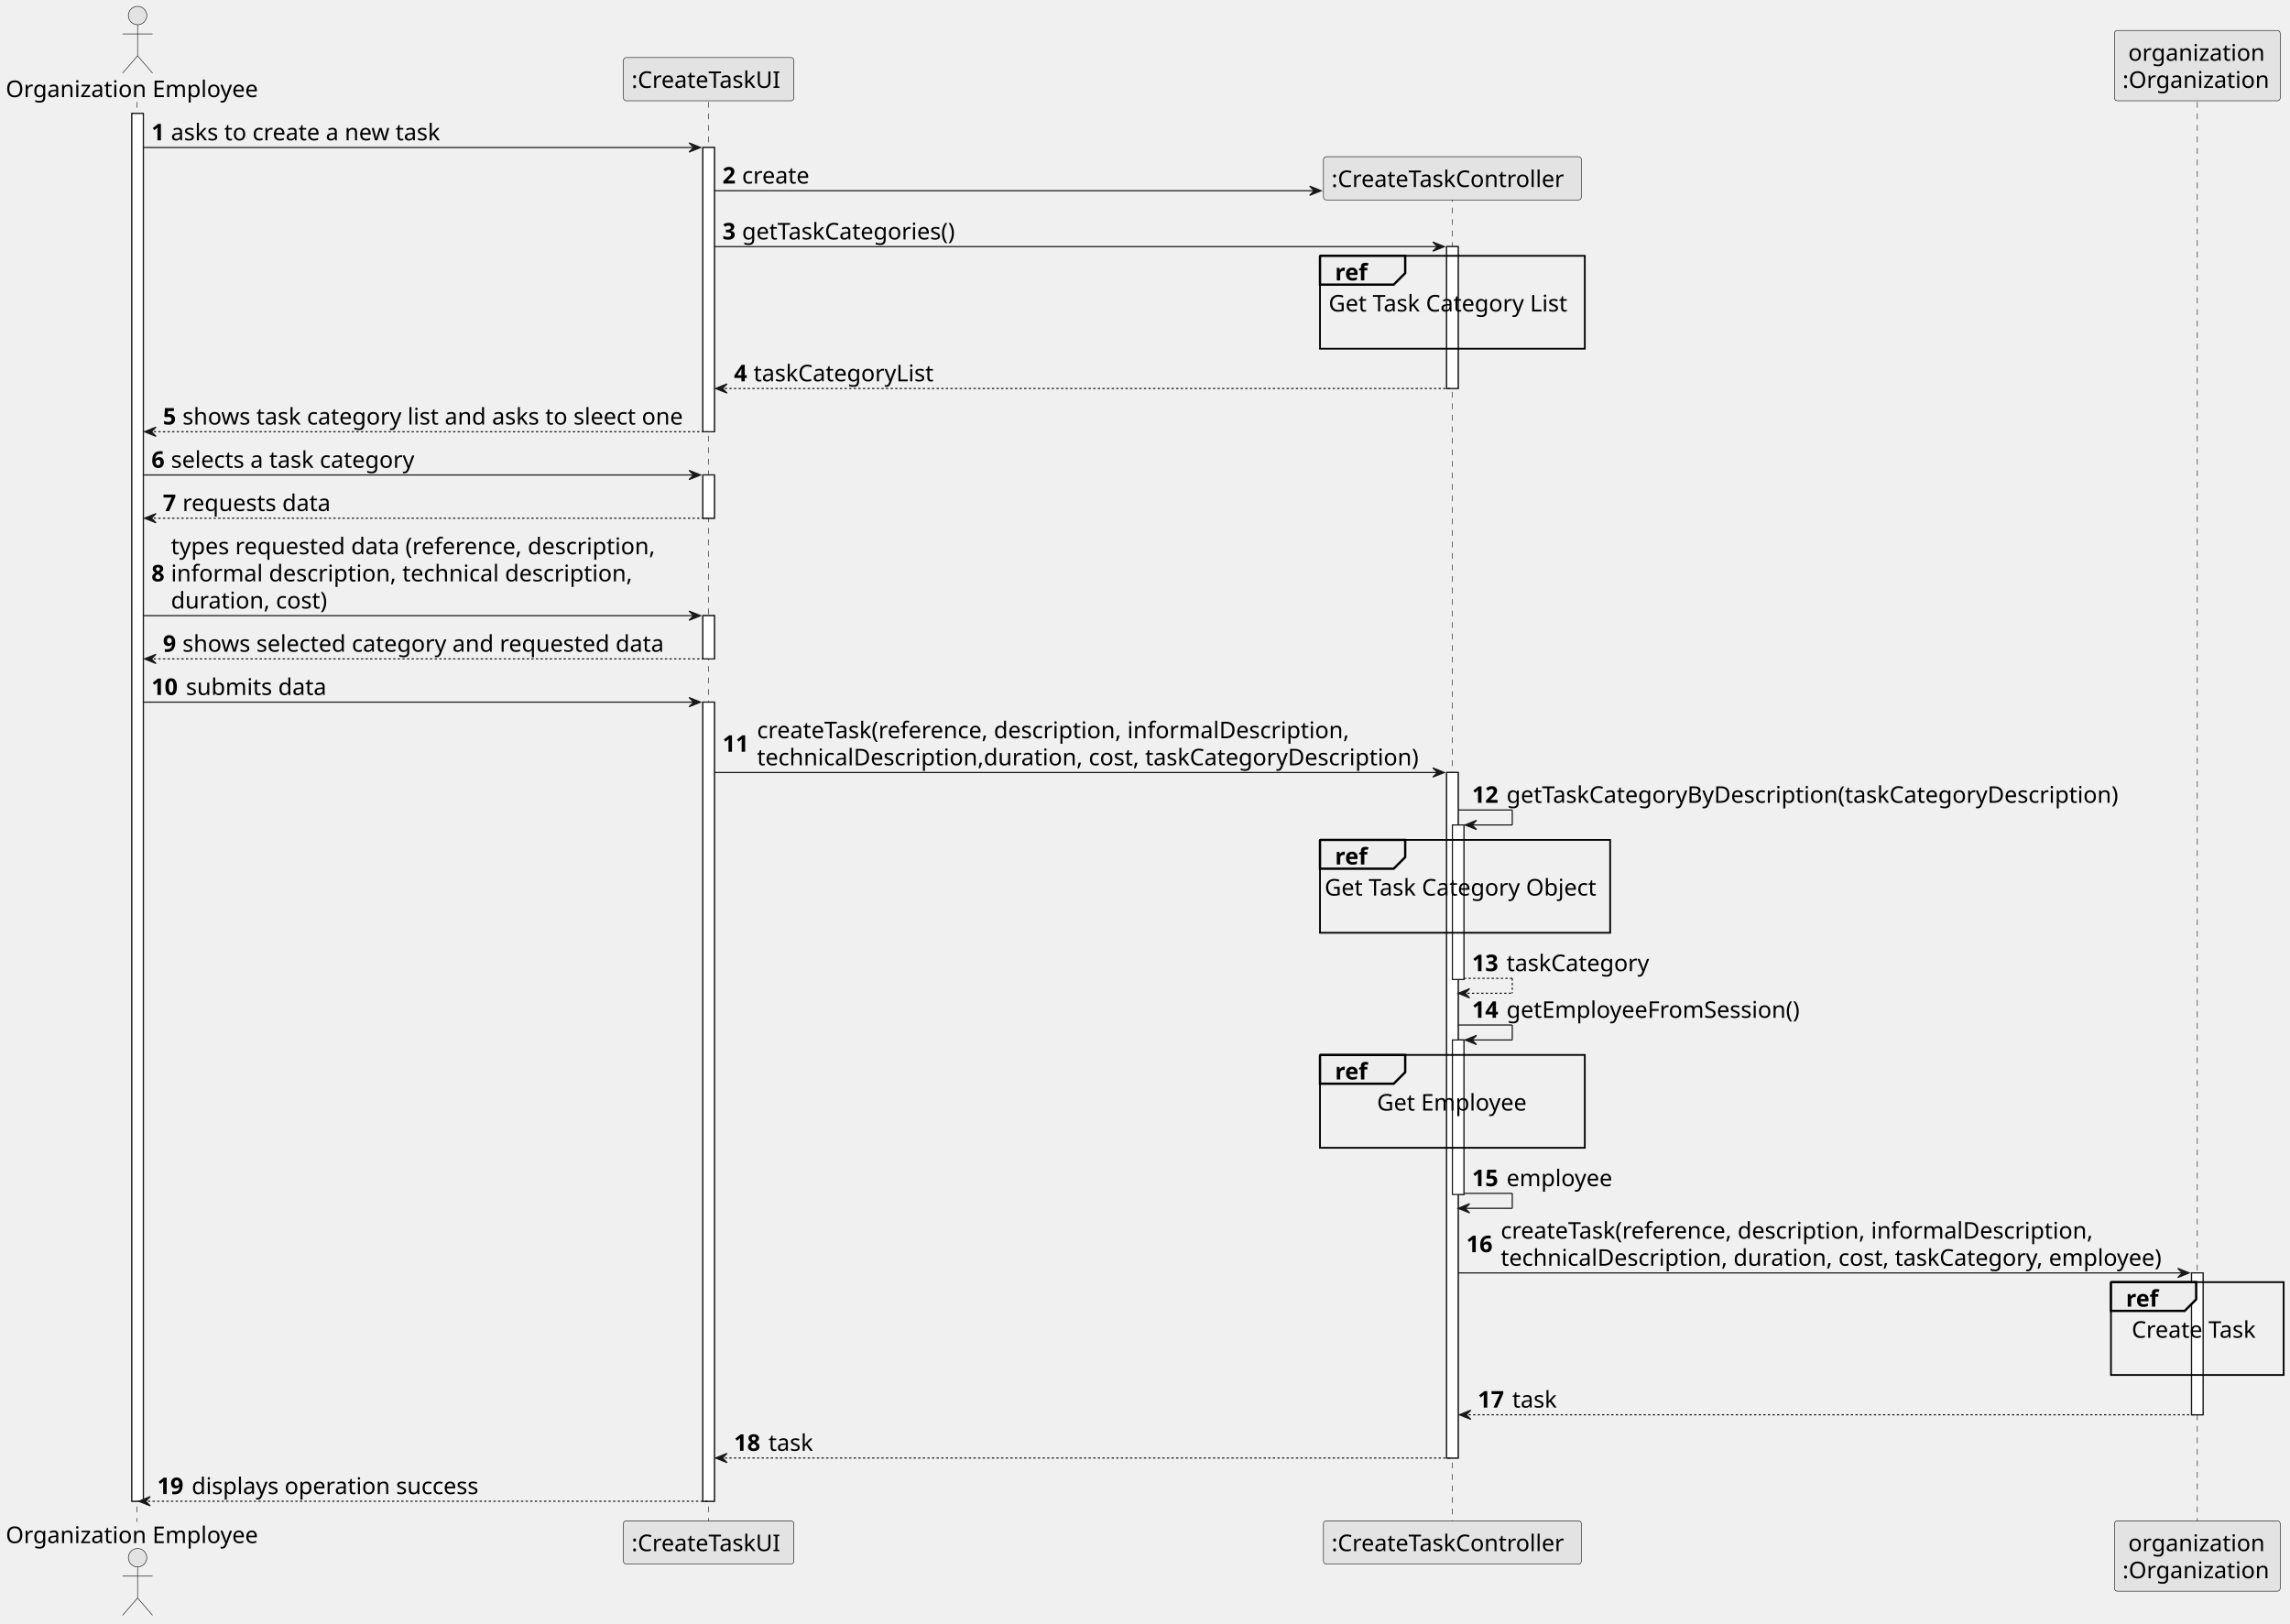
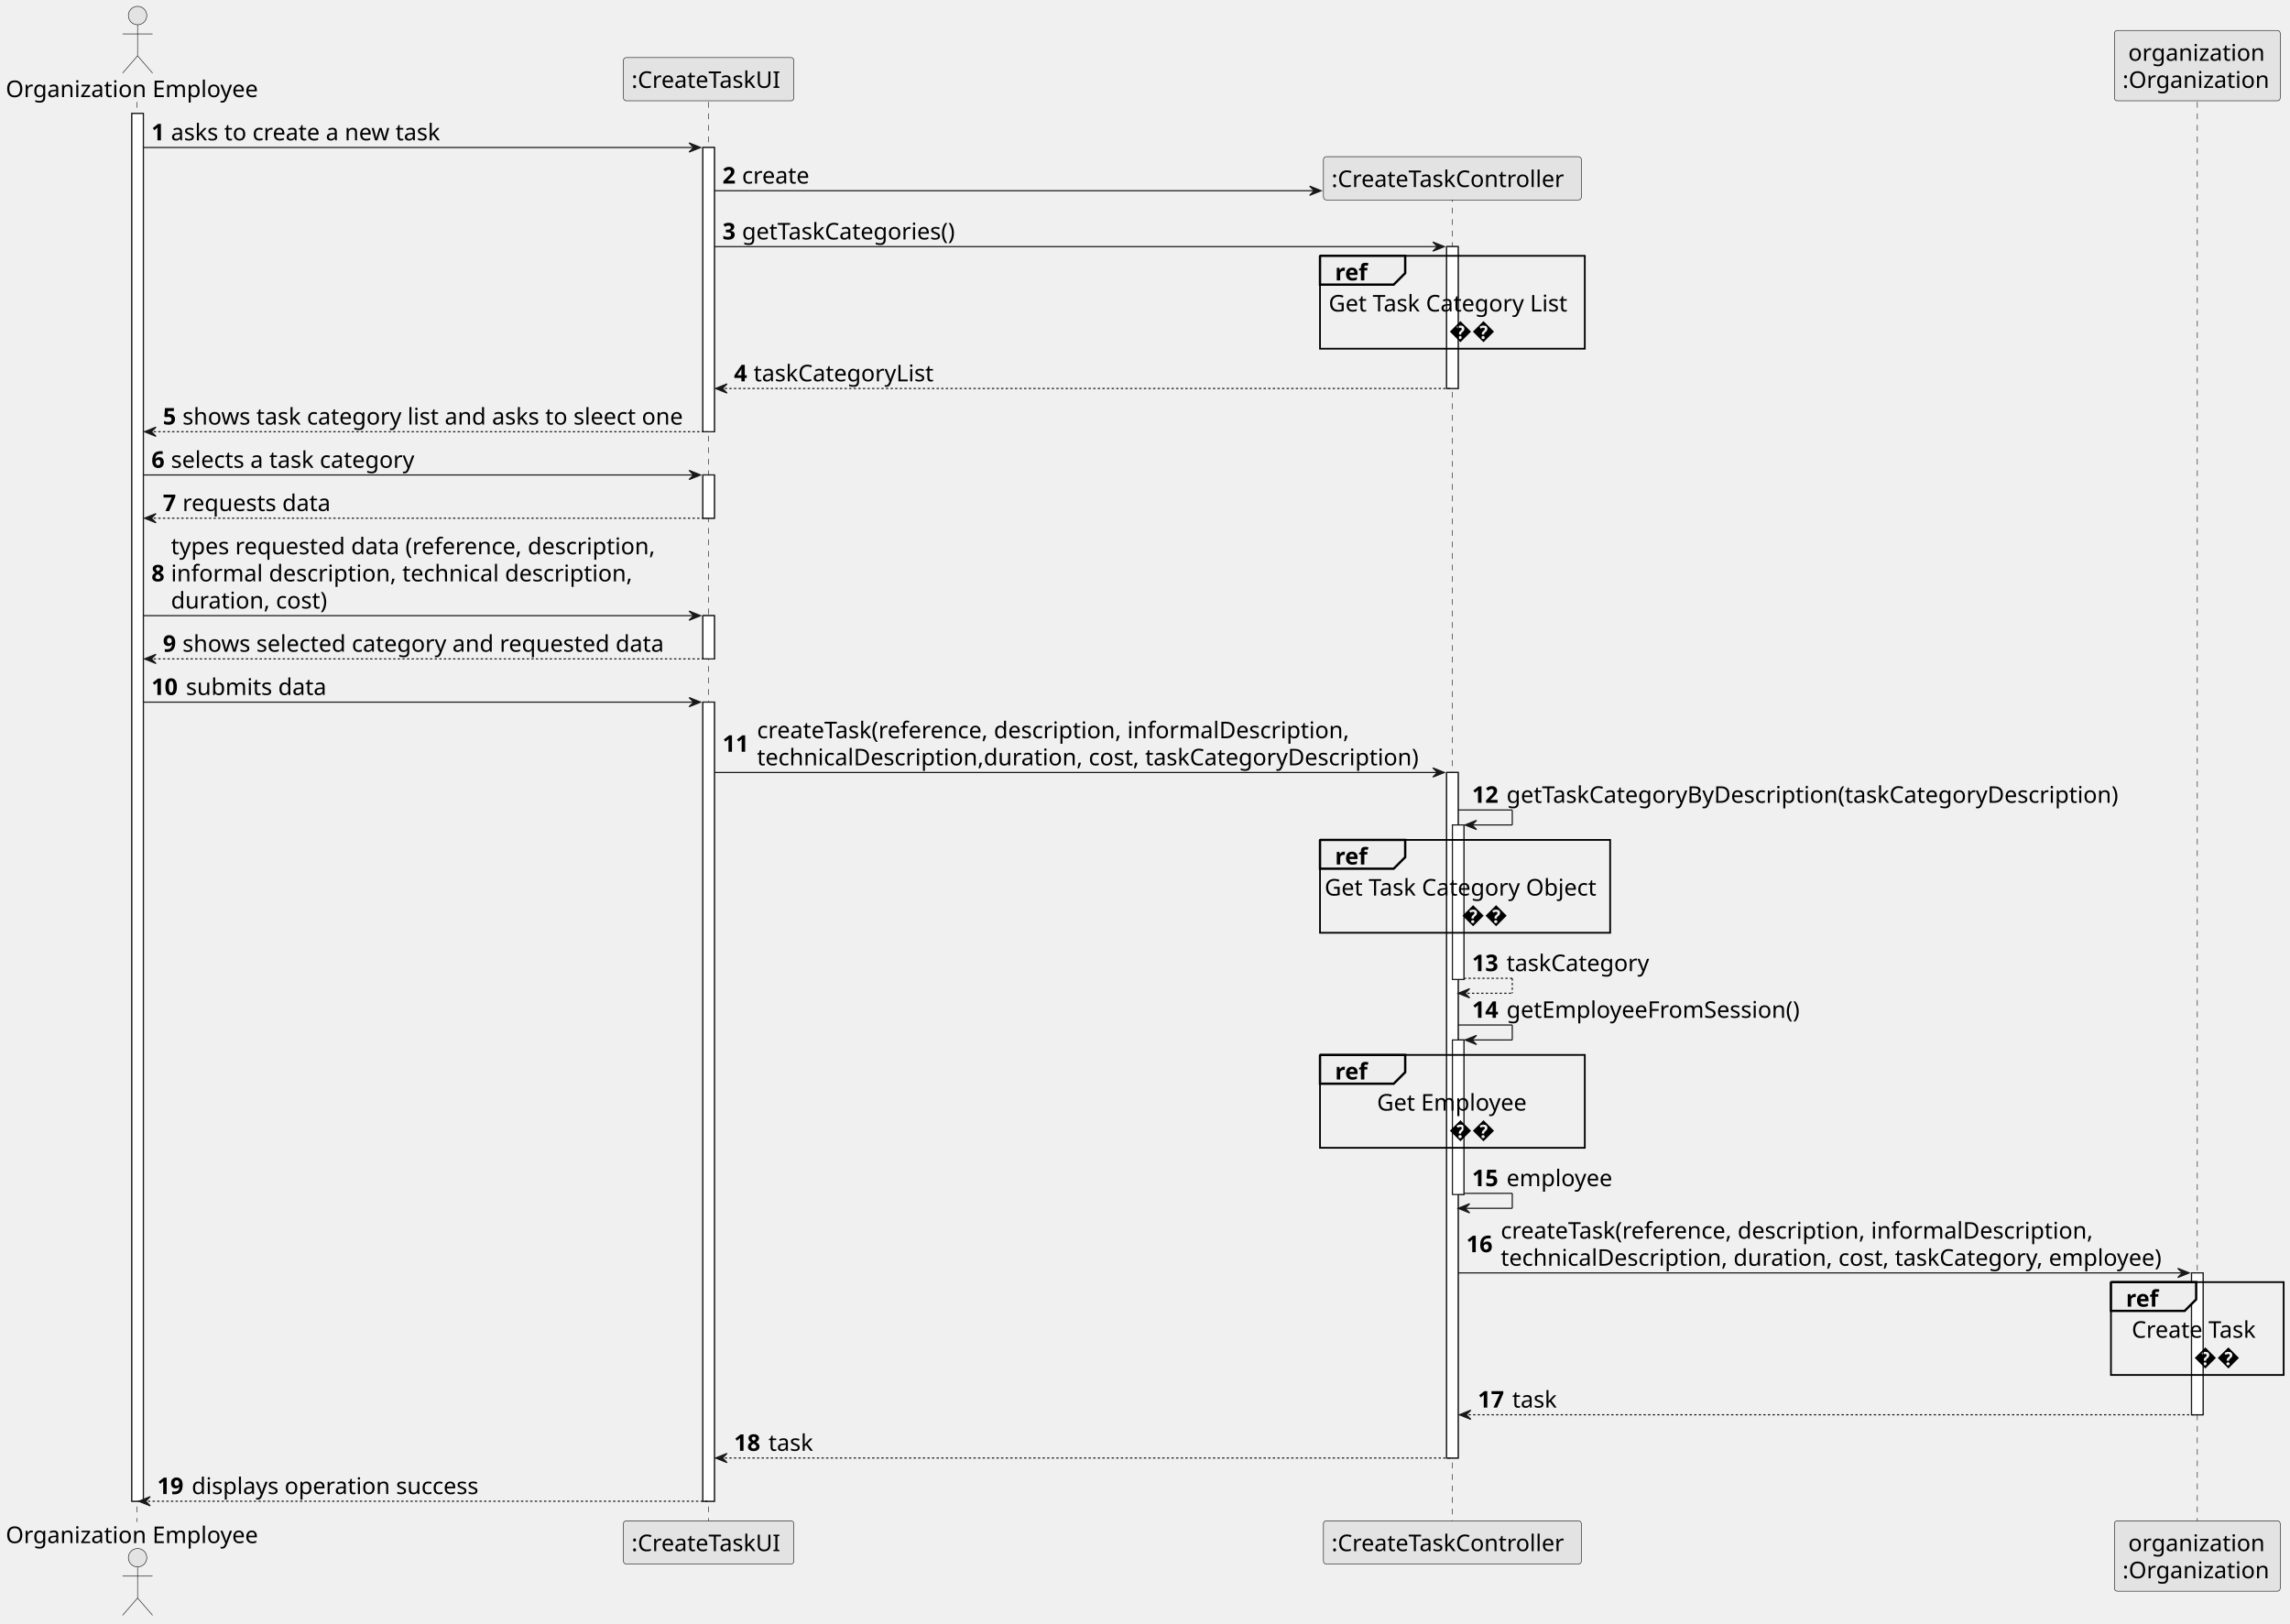
<svg xmlns="http://www.w3.org/2000/svg" contentStyleType="text/css" height="1410px" preserveAspectRatio="none" style="width:1989px;height:1410px;background:#FFFFFF;" version="1.1" viewBox="0 0 1989 1410" width="1989px" zoomAndPan="magnify">
  <defs />
  <g>
    <rect fill="#FFFFFF" height="1205.414" style="stroke:#181818;stroke-width:1.0;" width="10" x="114.5" y="98.555" />
    <rect fill="#FFFFFF" height="246.883" style="stroke:#181818;stroke-width:1.0;" width="10" x="610.5" y="128.109" />
    <rect fill="#FFFFFF" height="37.555" style="stroke:#181818;stroke-width:1.0;" width="10" x="610.5" y="412.547" />
    <rect fill="#FFFFFF" height="37.555" style="stroke:#181818;stroke-width:1.0;" width="10" x="610.5" y="534.766" />
    <rect fill="#FFFFFF" height="694.094" style="stroke:#181818;stroke-width:1.0;" width="10" x="610.5" y="609.875" />
    <rect fill="#FFFFFF" height="123.219" style="stroke:#181818;stroke-width:1.0;" width="10" x="1256.5" y="214.219" />
    <rect fill="#FFFFFF" height="595.43" style="stroke:#181818;stroke-width:1.0;" width="10" x="1256.5" y="670.984" />
    <rect fill="#FFFFFF" height="134.219" style="stroke:#181818;stroke-width:1.0;" width="10" x="1261.5" y="716.539" />
    <rect fill="#FFFFFF" height="134.219" style="stroke:#181818;stroke-width:1.0;" width="10" x="1261.5" y="903.312" />
    <rect fill="#FFFFFF" height="123.219" style="stroke:#181818;stroke-width:1.0;" width="10" x="1903.5" y="1105.641" />
    <line style="stroke:#181818;stroke-width:0.5;stroke-dasharray:5.0,5.0;" x1="119" x2="119" y1="88.555" y2="1321.969" />
    <line style="stroke:#181818;stroke-width:0.5;stroke-dasharray:5.0,5.0;" x1="615.5" x2="615.5" y1="88.555" y2="1321.969" />
    <line style="stroke:#181818;stroke-width:0.5;stroke-dasharray:5.0,5.0;" x1="1261.5" x2="1261.5" y1="170.387" y2="1321.969" />
    <line style="stroke:#181818;stroke-width:0.5;stroke-dasharray:5.0,5.0;" x1="1908.5" x2="1908.5" y1="88.555" y2="1321.969" />
    <text fill="#000000" font-family="sans-serif" font-size="20" lengthAdjust="spacing" textLength="223" x="5" y="84.336">Organization Employee</text>
    <ellipse cx="119.5" cy="13.5" fill="#E3E3E3" rx="8" ry="8" style="stroke:#181818;stroke-width:0.5;" />
    <path d="M119.5,21.5 L119.5,48.5 M106.5,29.5 L132.5,29.5 M119.5,48.5 L106.5,63.5 M119.5,48.5 L132.5,63.5 " fill="none" style="stroke:#181818;stroke-width:0.5;" />
    <text fill="#000000" font-family="sans-serif" font-size="20" lengthAdjust="spacing" textLength="223" x="5" y="1340.305">Organization Employee</text>
    <ellipse cx="119.5" cy="1353.023" fill="#E3E3E3" rx="8" ry="8" style="stroke:#181818;stroke-width:0.5;" />
    <path d="M119.5,1361.023 L119.5,1388.023 M106.5,1369.023 L132.5,1369.023 M119.5,1388.023 L106.5,1403.023 M119.5,1388.023 L132.5,1403.023 " fill="none" style="stroke:#181818;stroke-width:0.5;" />
    <rect fill="#E3E3E3" height="37.555" rx="2.5" ry="2.5" style="stroke:#181818;stroke-width:0.5;" width="148" x="541.5" y="50" />
    <text fill="#000000" font-family="sans-serif" font-size="20" lengthAdjust="spacing" textLength="134" x="548.5" y="76.336">:CreateTaskUI</text>
    <rect fill="#E3E3E3" height="37.555" rx="2.5" ry="2.5" style="stroke:#181818;stroke-width:0.5;" width="148" x="541.5" y="1320.969" />
    <text fill="#000000" font-family="sans-serif" font-size="20" lengthAdjust="spacing" textLength="134" x="548.5" y="1347.305">:CreateTaskUI</text>
    <rect fill="#E3E3E3" height="37.555" rx="2.5" ry="2.5" style="stroke:#181818;stroke-width:0.5;" width="224" x="1149.5" y="1320.969" />
    <text fill="#000000" font-family="sans-serif" font-size="20" lengthAdjust="spacing" textLength="210" x="1156.5" y="1347.305">:CreateTaskController</text>
    <rect fill="#E3E3E3" height="61.109" rx="2.5" ry="2.5" style="stroke:#181818;stroke-width:0.5;" width="144" x="1836.5" y="26.445" />
    <text fill="#000000" font-family="sans-serif" font-size="20" lengthAdjust="spacing" textLength="120" x="1848.5" y="52.781">organization</text>
    <text fill="#000000" font-family="sans-serif" font-size="20" lengthAdjust="spacing" textLength="130" x="1843.5" y="76.336">:Organization</text>
    <rect fill="#E3E3E3" height="61.109" rx="2.5" ry="2.5" style="stroke:#181818;stroke-width:0.5;" width="144" x="1836.5" y="1320.969" />
    <text fill="#000000" font-family="sans-serif" font-size="20" lengthAdjust="spacing" textLength="120" x="1848.5" y="1347.305">organization</text>
    <text fill="#000000" font-family="sans-serif" font-size="20" lengthAdjust="spacing" textLength="130" x="1843.5" y="1370.859">:Organization</text>
    <rect fill="#FFFFFF" height="1205.414" style="stroke:#181818;stroke-width:1.0;" width="10" x="114.5" y="98.555" />
    <rect fill="#FFFFFF" height="246.883" style="stroke:#181818;stroke-width:1.0;" width="10" x="610.5" y="128.109" />
    <rect fill="#FFFFFF" height="37.555" style="stroke:#181818;stroke-width:1.0;" width="10" x="610.5" y="412.547" />
    <rect fill="#FFFFFF" height="37.555" style="stroke:#181818;stroke-width:1.0;" width="10" x="610.5" y="534.766" />
    <rect fill="#FFFFFF" height="694.094" style="stroke:#181818;stroke-width:1.0;" width="10" x="610.5" y="609.875" />
    <rect fill="#FFFFFF" height="123.219" style="stroke:#181818;stroke-width:1.0;" width="10" x="1256.5" y="214.219" />
    <rect fill="#FFFFFF" height="595.43" style="stroke:#181818;stroke-width:1.0;" width="10" x="1256.5" y="670.984" />
    <rect fill="#FFFFFF" height="134.219" style="stroke:#181818;stroke-width:1.0;" width="10" x="1261.5" y="716.539" />
    <rect fill="#FFFFFF" height="134.219" style="stroke:#181818;stroke-width:1.0;" width="10" x="1261.5" y="903.312" />
    <rect fill="#FFFFFF" height="123.219" style="stroke:#181818;stroke-width:1.0;" width="10" x="1903.5" y="1105.641" />
    <polygon fill="#181818" points="598.5,124.109,608.5,128.109,598.5,132.109,602.5,128.109" style="stroke:#181818;stroke-width:1.0;" />
    <line style="stroke:#181818;stroke-width:1.0;" x1="124.5" x2="604.5" y1="128.109" y2="128.109" />
    <text fill="#000000" font-family="sans-serif" font-size="20" font-weight="bold" lengthAdjust="spacing" textLength="13" x="131.5" y="121.891">1</text>
    <text fill="#000000" font-family="sans-serif" font-size="20" lengthAdjust="spacing" textLength="239" x="148.5" y="121.891">asks to create a new task</text>
    <polygon fill="#181818" points="1137.5,161.664,1147.5,165.664,1137.5,169.664,1141.5,165.664" style="stroke:#181818;stroke-width:1.0;" />
    <line style="stroke:#181818;stroke-width:1.0;" x1="620.5" x2="1143.5" y1="165.664" y2="165.664" />
    <text fill="#000000" font-family="sans-serif" font-size="20" font-weight="bold" lengthAdjust="spacing" textLength="13" x="627.5" y="159.445">2</text>
    <text fill="#000000" font-family="sans-serif" font-size="20" lengthAdjust="spacing" textLength="58" x="644.5" y="159.445">create</text>
    <rect fill="#E3E3E3" height="37.555" rx="2.5" ry="2.5" style="stroke:#181818;stroke-width:0.5;" width="224" x="1149.5" y="136.109" />
    <text fill="#000000" font-family="sans-serif" font-size="20" lengthAdjust="spacing" textLength="210" x="1156.5" y="162.445">:CreateTaskController</text>
    <polygon fill="#181818" points="1244.5,210.219,1254.5,214.219,1244.5,218.219,1248.5,214.219" style="stroke:#181818;stroke-width:1.0;" />
    <line style="stroke:#181818;stroke-width:1.0;" x1="620.5" x2="1250.5" y1="214.219" y2="214.219" />
    <text fill="#000000" font-family="sans-serif" font-size="20" font-weight="bold" lengthAdjust="spacing" textLength="13" x="627.5" y="208">3</text>
    <text fill="#000000" font-family="sans-serif" font-size="20" lengthAdjust="spacing" textLength="192" x="644.5" y="208">getTaskCategories()</text>
    <rect fill="none" height="80.664" style="stroke:#000000;stroke-width:1.5;" width="230" x="1146.5" y="222.219" />
    <path d="M1146.5,222.219 L1220.5,222.219 L1220.5,237.219 L1210.5,247.219 L1146.5,247.219 L1146.5,222.219 " fill="#EEEEEE" style="stroke:#000000;stroke-width:2.0;" />
    <text fill="#000000" font-family="sans-serif" font-size="20" font-weight="bold" lengthAdjust="spacing" textLength="29" x="1159.5" y="243.555">ref</text>
    <text fill="#000000" font-family="sans-serif" font-size="20" lengthAdjust="spacing" textLength="215" x="1154" y="270.555">Get Task Category List</text>
-     <text fill="#000000" font-family="sans-serif" font-size="20" lengthAdjust="spacing" textLength="6" x="1258.5" y="294.109"> </text>
+     <text fill="#000000" font-family="sans-serif" font-size="20" lengthAdjust="spacing" textLength="6" x="1258.5" y="294.109">��</text>
    <polygon fill="#181818" points="631.5,333.438,621.5,337.438,631.5,341.438,627.5,337.438" style="stroke:#181818;stroke-width:1.0;" />
    <line style="stroke:#181818;stroke-width:1.0;stroke-dasharray:2.0,2.0;" x1="625.5" x2="1260.5" y1="337.438" y2="337.438" />
    <text fill="#000000" font-family="sans-serif" font-size="20" font-weight="bold" lengthAdjust="spacing" textLength="13" x="637.5" y="331.219">4</text>
    <text fill="#000000" font-family="sans-serif" font-size="20" lengthAdjust="spacing" textLength="159" x="654.5" y="331.219">taskCategoryList</text>
    <polygon fill="#181818" points="135.5,370.992,125.5,374.992,135.5,378.992,131.5,374.992" style="stroke:#181818;stroke-width:1.0;" />
    <line style="stroke:#181818;stroke-width:1.0;stroke-dasharray:2.0,2.0;" x1="129.5" x2="614.5" y1="374.992" y2="374.992" />
    <text fill="#000000" font-family="sans-serif" font-size="20" font-weight="bold" lengthAdjust="spacing" textLength="13" x="141.5" y="368.773">5</text>
    <text fill="#000000" font-family="sans-serif" font-size="20" lengthAdjust="spacing" textLength="445" x="158.5" y="368.773">shows task category list and asks to sleect one</text>
    <polygon fill="#181818" points="598.5,408.547,608.5,412.547,598.5,416.547,602.5,412.547" style="stroke:#181818;stroke-width:1.0;" />
    <line style="stroke:#181818;stroke-width:1.0;" x1="124.5" x2="604.5" y1="412.547" y2="412.547" />
    <text fill="#000000" font-family="sans-serif" font-size="20" font-weight="bold" lengthAdjust="spacing" textLength="13" x="131.5" y="406.328">6</text>
    <text fill="#000000" font-family="sans-serif" font-size="20" lengthAdjust="spacing" textLength="215" x="148.5" y="406.328">selects a task category</text>
    <polygon fill="#181818" points="135.5,446.102,125.5,450.102,135.5,454.102,131.5,450.102" style="stroke:#181818;stroke-width:1.0;" />
    <line style="stroke:#181818;stroke-width:1.0;stroke-dasharray:2.0,2.0;" x1="129.5" x2="614.5" y1="450.102" y2="450.102" />
    <text fill="#000000" font-family="sans-serif" font-size="20" font-weight="bold" lengthAdjust="spacing" textLength="13" x="141.5" y="443.883">7</text>
    <text fill="#000000" font-family="sans-serif" font-size="20" lengthAdjust="spacing" textLength="130" x="158.5" y="443.883">requests data</text>
    <polygon fill="#181818" points="598.5,530.766,608.5,534.766,598.5,538.766,602.5,534.766" style="stroke:#181818;stroke-width:1.0;" />
    <line style="stroke:#181818;stroke-width:1.0;" x1="124.5" x2="604.5" y1="534.766" y2="534.766" />
    <text fill="#000000" font-family="sans-serif" font-size="20" font-weight="bold" lengthAdjust="spacing" textLength="13" x="131.5" y="504.992">8</text>
    <text fill="#000000" font-family="sans-serif" font-size="20" lengthAdjust="spacing" textLength="429" x="148.5" y="481.438">types requested data (reference, description,</text>
    <text fill="#000000" font-family="sans-serif" font-size="20" lengthAdjust="spacing" textLength="412" x="148.5" y="504.992">informal description, technical description,</text>
    <text fill="#000000" font-family="sans-serif" font-size="20" lengthAdjust="spacing" textLength="139" x="148.5" y="528.547">duration, cost)</text>
    <polygon fill="#181818" points="135.5,568.32,125.5,572.32,135.5,576.32,131.5,572.32" style="stroke:#181818;stroke-width:1.0;" />
    <line style="stroke:#181818;stroke-width:1.0;stroke-dasharray:2.0,2.0;" x1="129.5" x2="614.5" y1="572.32" y2="572.32" />
    <text fill="#000000" font-family="sans-serif" font-size="20" font-weight="bold" lengthAdjust="spacing" textLength="13" x="141.5" y="566.102">9</text>
    <text fill="#000000" font-family="sans-serif" font-size="20" lengthAdjust="spacing" textLength="423" x="158.5" y="566.102">shows selected category and requested data</text>
    <polygon fill="#181818" points="598.5,605.875,608.5,609.875,598.5,613.875,602.5,609.875" style="stroke:#181818;stroke-width:1.0;" />
    <line style="stroke:#181818;stroke-width:1.0;" x1="124.5" x2="604.5" y1="609.875" y2="609.875" />
    <text fill="#000000" font-family="sans-serif" font-size="20" font-weight="bold" lengthAdjust="spacing" textLength="26" x="131.5" y="603.656">10</text>
    <text fill="#000000" font-family="sans-serif" font-size="20" lengthAdjust="spacing" textLength="125" x="161.5" y="603.656">submits data</text>
    <polygon fill="#181818" points="1244.5,666.984,1254.5,670.984,1244.5,674.984,1248.5,670.984" style="stroke:#181818;stroke-width:1.0;" />
    <line style="stroke:#181818;stroke-width:1.0;" x1="620.5" x2="1250.5" y1="670.984" y2="670.984" />
    <text fill="#000000" font-family="sans-serif" font-size="20" font-weight="bold" lengthAdjust="spacing" textLength="26" x="627.5" y="652.988">11</text>
    <text fill="#000000" font-family="sans-serif" font-size="20" lengthAdjust="spacing" textLength="529" x="657.5" y="641.211">createTask(reference, description, informalDescription,</text>
    <text fill="#000000" font-family="sans-serif" font-size="20" lengthAdjust="spacing" textLength="587" x="657.5" y="664.766">technicalDescription,duration, cost, taskCategoryDescription)</text>
    <line style="stroke:#181818;stroke-width:1.0;" x1="1266.5" x2="1313.5" y1="703.539" y2="703.539" />
    <line style="stroke:#181818;stroke-width:1.0;" x1="1313.5" x2="1313.5" y1="703.539" y2="716.539" />
    <line style="stroke:#181818;stroke-width:1.0;" x1="1272.5" x2="1313.5" y1="716.539" y2="716.539" />
    <polygon fill="#181818" points="1282.5,712.539,1272.5,716.539,1282.5,720.539,1278.5,716.539" style="stroke:#181818;stroke-width:1.0;" />
    <text fill="#000000" font-family="sans-serif" font-size="20" font-weight="bold" lengthAdjust="spacing" textLength="26" x="1278.5" y="697.32">12</text>
    <text fill="#000000" font-family="sans-serif" font-size="20" lengthAdjust="spacing" textLength="542" x="1308.5" y="697.32">getTaskCategoryByDescription(taskCategoryDescription)</text>
    <rect fill="none" height="80.664" style="stroke:#000000;stroke-width:1.5;" width="252" x="1146.5" y="729.539" />
    <path d="M1146.5,729.539 L1220.5,729.539 L1220.5,744.539 L1210.5,754.539 L1146.5,754.539 L1146.5,729.539 " fill="#EEEEEE" style="stroke:#000000;stroke-width:2.0;" />
    <text fill="#000000" font-family="sans-serif" font-size="20" font-weight="bold" lengthAdjust="spacing" textLength="29" x="1159.5" y="750.875">ref</text>
    <text fill="#000000" font-family="sans-serif" font-size="20" lengthAdjust="spacing" textLength="244" x="1150.5" y="777.875">Get Task Category Object</text>
-     <text fill="#000000" font-family="sans-serif" font-size="20" lengthAdjust="spacing" textLength="6" x="1269.5" y="801.43"> </text>
+     <text fill="#000000" font-family="sans-serif" font-size="20" lengthAdjust="spacing" textLength="6" x="1269.5" y="801.43">��</text>
    <line style="stroke:#181818;stroke-width:1.0;stroke-dasharray:2.0,2.0;" x1="1271.5" x2="1313.5" y1="849.758" y2="849.758" />
    <line style="stroke:#181818;stroke-width:1.0;stroke-dasharray:2.0,2.0;" x1="1313.5" x2="1313.5" y1="849.758" y2="862.758" />
    <line style="stroke:#181818;stroke-width:1.0;stroke-dasharray:2.0,2.0;" x1="1266.5" x2="1313.5" y1="862.758" y2="862.758" />
    <polygon fill="#181818" points="1276.5,858.758,1266.5,862.758,1276.5,866.758,1272.5,862.758" style="stroke:#181818;stroke-width:1.0;" />
    <text fill="#000000" font-family="sans-serif" font-size="20" font-weight="bold" lengthAdjust="spacing" textLength="26" x="1278.5" y="843.539">13</text>
    <text fill="#000000" font-family="sans-serif" font-size="20" lengthAdjust="spacing" textLength="125" x="1308.5" y="843.539">taskCategory</text>
    <line style="stroke:#181818;stroke-width:1.0;" x1="1266.5" x2="1313.5" y1="890.312" y2="890.312" />
    <line style="stroke:#181818;stroke-width:1.0;" x1="1313.5" x2="1313.5" y1="890.312" y2="903.312" />
    <line style="stroke:#181818;stroke-width:1.0;" x1="1272.5" x2="1313.5" y1="903.312" y2="903.312" />
    <polygon fill="#181818" points="1282.5,899.312,1272.5,903.312,1282.5,907.312,1278.5,903.312" style="stroke:#181818;stroke-width:1.0;" />
    <text fill="#000000" font-family="sans-serif" font-size="20" font-weight="bold" lengthAdjust="spacing" textLength="26" x="1278.5" y="884.094">14</text>
    <text fill="#000000" font-family="sans-serif" font-size="20" lengthAdjust="spacing" textLength="259" x="1308.5" y="884.094">getEmployeeFromSession()</text>
    <rect fill="none" height="80.664" style="stroke:#000000;stroke-width:1.5;" width="230" x="1146.5" y="916.312" />
    <path d="M1146.5,916.312 L1220.5,916.312 L1220.5,931.312 L1210.5,941.312 L1146.5,941.312 L1146.5,916.312 " fill="#EEEEEE" style="stroke:#000000;stroke-width:2.0;" />
    <text fill="#000000" font-family="sans-serif" font-size="20" font-weight="bold" lengthAdjust="spacing" textLength="29" x="1159.5" y="937.648">ref</text>
    <text fill="#000000" font-family="sans-serif" font-size="20" lengthAdjust="spacing" textLength="131" x="1196" y="964.648">Get Employee</text>
-     <text fill="#000000" font-family="sans-serif" font-size="20" lengthAdjust="spacing" textLength="6" x="1258.5" y="988.203"> </text>
+     <text fill="#000000" font-family="sans-serif" font-size="20" lengthAdjust="spacing" textLength="6" x="1258.5" y="988.203">��</text>
    <line style="stroke:#181818;stroke-width:1.0;" x1="1271.5" x2="1313.5" y1="1036.531" y2="1036.531" />
    <line style="stroke:#181818;stroke-width:1.0;" x1="1313.5" x2="1313.5" y1="1036.531" y2="1049.531" />
    <line style="stroke:#181818;stroke-width:1.0;" x1="1266.5" x2="1313.5" y1="1049.531" y2="1049.531" />
    <polygon fill="#181818" points="1276.5,1045.531,1266.5,1049.531,1276.5,1053.531,1272.5,1049.531" style="stroke:#181818;stroke-width:1.0;" />
    <text fill="#000000" font-family="sans-serif" font-size="20" font-weight="bold" lengthAdjust="spacing" textLength="26" x="1278.5" y="1030.312">15</text>
    <text fill="#000000" font-family="sans-serif" font-size="20" lengthAdjust="spacing" textLength="93" x="1308.5" y="1030.312">employee</text>
    <polygon fill="#181818" points="1891.5,1101.641,1901.5,1105.641,1891.5,1109.641,1895.5,1105.641" style="stroke:#181818;stroke-width:1.0;" />
    <line style="stroke:#181818;stroke-width:1.0;" x1="1266.5" x2="1897.5" y1="1105.641" y2="1105.641" />
    <text fill="#000000" font-family="sans-serif" font-size="20" font-weight="bold" lengthAdjust="spacing" textLength="26" x="1273.5" y="1087.645">16</text>
    <text fill="#000000" font-family="sans-serif" font-size="20" lengthAdjust="spacing" textLength="529" x="1303.5" y="1075.867">createTask(reference, description, informalDescription,</text>
    <text fill="#000000" font-family="sans-serif" font-size="20" lengthAdjust="spacing" textLength="588" x="1303.5" y="1099.422">technicalDescription, duration, cost, taskCategory, employee)</text>
    <rect fill="none" height="80.664" style="stroke:#000000;stroke-width:1.5;" width="150" x="1833.5" y="1113.641" />
    <path d="M1833.5,1113.641 L1907.5,1113.641 L1907.5,1128.641 L1897.5,1138.641 L1833.5,1138.641 L1833.5,1113.641 " fill="#EEEEEE" style="stroke:#000000;stroke-width:2.0;" />
    <text fill="#000000" font-family="sans-serif" font-size="20" font-weight="bold" lengthAdjust="spacing" textLength="29" x="1846.5" y="1134.977">ref</text>
    <text fill="#000000" font-family="sans-serif" font-size="20" lengthAdjust="spacing" textLength="114" x="1851.5" y="1161.977">Create Task</text>
-     <text fill="#000000" font-family="sans-serif" font-size="20" lengthAdjust="spacing" textLength="6" x="1905.5" y="1185.531"> </text>
+     <text fill="#000000" font-family="sans-serif" font-size="20" lengthAdjust="spacing" textLength="6" x="1905.5" y="1185.531">��</text>
    <polygon fill="#181818" points="1277.5,1224.859,1267.5,1228.859,1277.5,1232.859,1273.5,1228.859" style="stroke:#181818;stroke-width:1.0;" />
    <line style="stroke:#181818;stroke-width:1.0;stroke-dasharray:2.0,2.0;" x1="1271.5" x2="1907.5" y1="1228.859" y2="1228.859" />
    <text fill="#000000" font-family="sans-serif" font-size="20" font-weight="bold" lengthAdjust="spacing" textLength="26" x="1283.5" y="1222.641">17</text>
    <text fill="#000000" font-family="sans-serif" font-size="20" lengthAdjust="spacing" textLength="40" x="1313.5" y="1222.641">task</text>
    <polygon fill="#181818" points="631.5,1262.414,621.5,1266.414,631.5,1270.414,627.5,1266.414" style="stroke:#181818;stroke-width:1.0;" />
    <line style="stroke:#181818;stroke-width:1.0;stroke-dasharray:2.0,2.0;" x1="625.5" x2="1260.5" y1="1266.414" y2="1266.414" />
    <text fill="#000000" font-family="sans-serif" font-size="20" font-weight="bold" lengthAdjust="spacing" textLength="26" x="637.5" y="1260.195">18</text>
    <text fill="#000000" font-family="sans-serif" font-size="20" lengthAdjust="spacing" textLength="40" x="667.5" y="1260.195">task</text>
    <polygon fill="#181818" points="130.5,1299.969,120.5,1303.969,130.5,1307.969,126.5,1303.969" style="stroke:#181818;stroke-width:1.0;" />
    <line style="stroke:#181818;stroke-width:1.0;stroke-dasharray:2.0,2.0;" x1="124.5" x2="614.5" y1="1303.969" y2="1303.969" />
    <text fill="#000000" font-family="sans-serif" font-size="20" font-weight="bold" lengthAdjust="spacing" textLength="26" x="136.5" y="1297.75">19</text>
    <text fill="#000000" font-family="sans-serif" font-size="20" lengthAdjust="spacing" textLength="256" x="166.5" y="1297.75">displays operation success</text>
  </g>
</svg>
